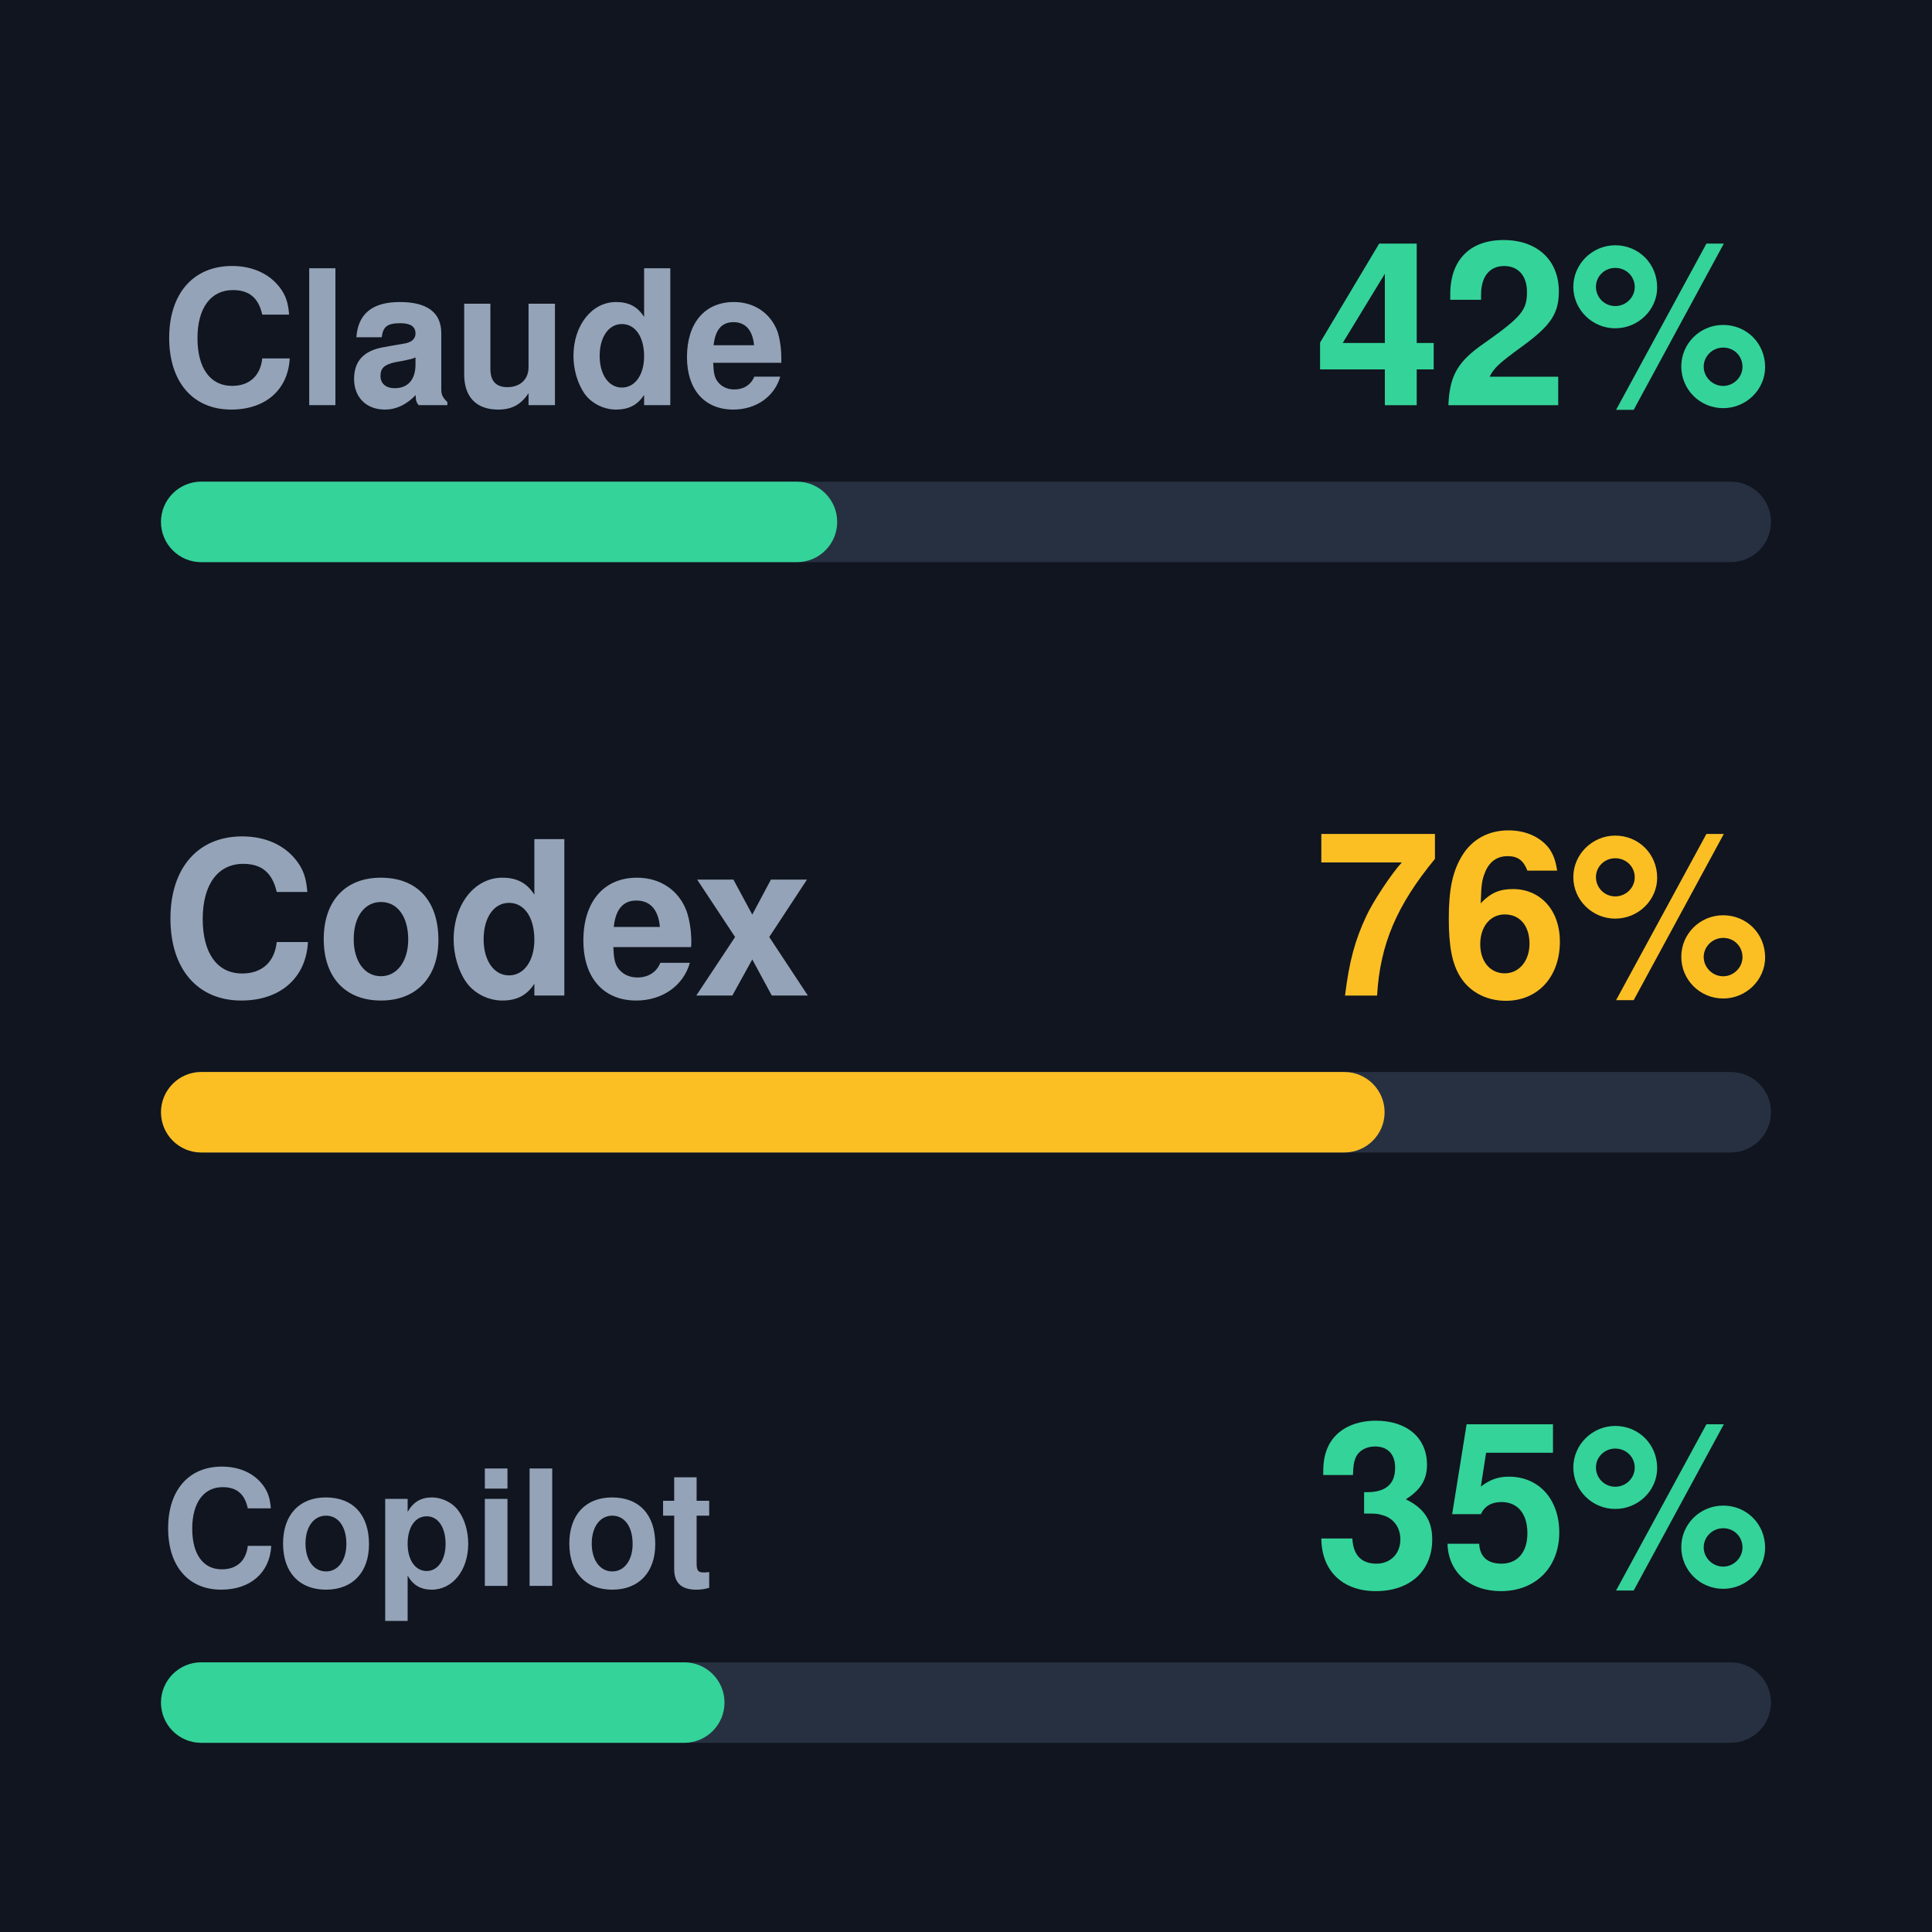
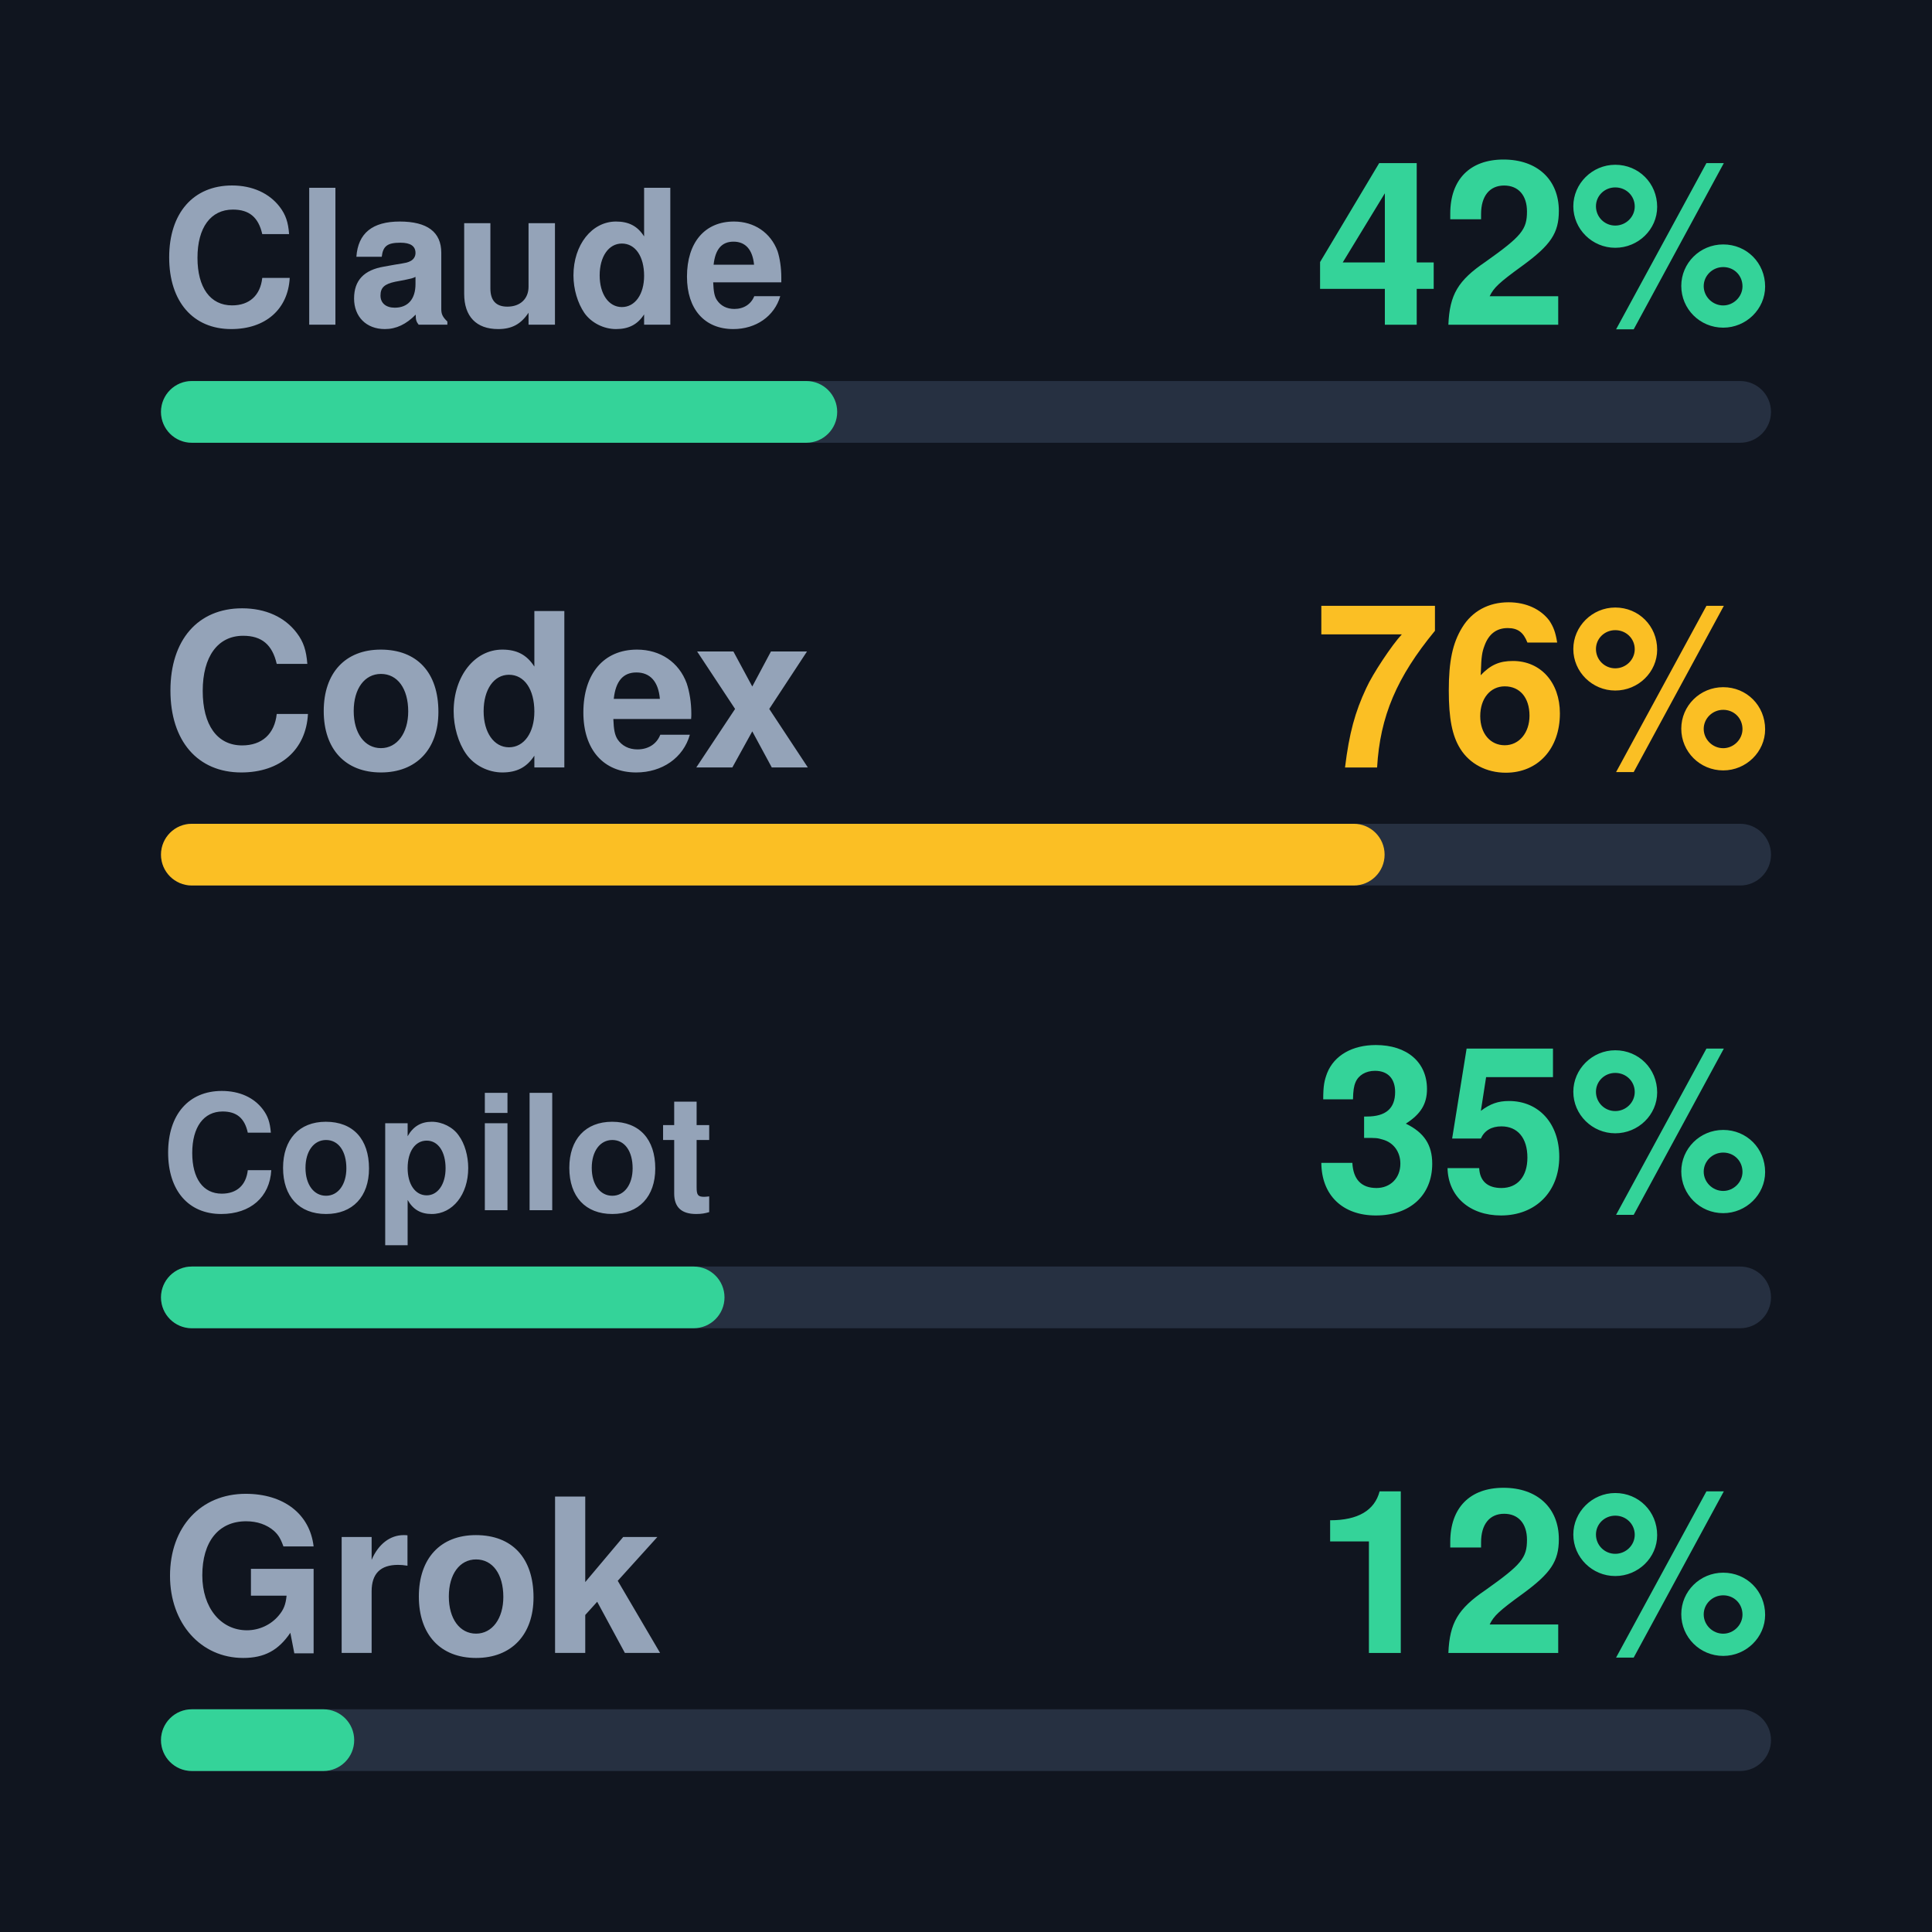
<svg xmlns="http://www.w3.org/2000/svg" width="144" height="144" viewBox="0 0 144 144">
  <rect width="144" height="144" fill="#10151f" />
-   <text x="12" y="30.2" fill="#94a3b8" font-family="'Segoe UI', 'SF Pro Display', 'Helvetica Neue', Helvetica, Arial, sans-serif" font-size="14" font-weight="700" text-anchor="start">Claude</text>
-   <text x="132" y="30.2" fill="#34d399" font-family="'Segoe UI', 'SF Pro Display', 'Helvetica Neue', Helvetica, Arial, sans-serif" font-size="17" font-weight="700" text-anchor="end">42%</text>
-   <rect x="12" y="35.9" width="120" height="6" rx="3" fill="#263041" />
-   <rect x="12" y="35.9" width="50.4" height="6" rx="3" fill="#34d399" />
-   <text x="12" y="74.2" fill="#94a3b8" font-family="'Segoe UI', 'SF Pro Display', 'Helvetica Neue', Helvetica, Arial, sans-serif" font-size="16" font-weight="700" text-anchor="start">Codex</text>
-   <text x="132" y="74.2" fill="#fbbf24" font-family="'Segoe UI', 'SF Pro Display', 'Helvetica Neue', Helvetica, Arial, sans-serif" font-size="17" font-weight="700" text-anchor="end">76%</text>
-   <rect x="12" y="79.9" width="120" height="6" rx="3" fill="#263041" />
-   <rect x="12" y="79.9" width="91.2" height="6" rx="3" fill="#fbbf24" />
-   <text x="12" y="118.2" fill="#94a3b8" font-family="'Segoe UI', 'SF Pro Display', 'Helvetica Neue', Helvetica, Arial, sans-serif" font-size="12" font-weight="700" text-anchor="start">Copilot</text>
-   <text x="132" y="118.2" fill="#34d399" font-family="'Segoe UI', 'SF Pro Display', 'Helvetica Neue', Helvetica, Arial, sans-serif" font-size="17" font-weight="700" text-anchor="end">35%</text>
-   <rect x="12" y="123.9" width="120" height="6" rx="3" fill="#263041" />
-   <rect x="12" y="123.9" width="42" height="6" rx="3" fill="#34d399" />
+   <text x="12" y="24.2" fill="#94a3b8" font-family="'Segoe UI', 'SF Pro Display', 'Helvetica Neue', Helvetica, Arial, sans-serif" font-size="14" font-weight="700" text-anchor="start">Claude</text>
+   <text x="132" y="24.2" fill="#34d399" font-family="'Segoe UI', 'SF Pro Display', 'Helvetica Neue', Helvetica, Arial, sans-serif" font-size="17" font-weight="700" text-anchor="end">42%</text>
+   <rect x="12" y="28.4" width="120" height="4.6" rx="2.3" fill="#263041" />
+   <rect x="12" y="28.4" width="50.4" height="4.6" rx="2.3" fill="#34d399" />
+   <text x="12" y="57.2" fill="#94a3b8" font-family="'Segoe UI', 'SF Pro Display', 'Helvetica Neue', Helvetica, Arial, sans-serif" font-size="16" font-weight="700" text-anchor="start">Codex</text>
+   <text x="132" y="57.2" fill="#fbbf24" font-family="'Segoe UI', 'SF Pro Display', 'Helvetica Neue', Helvetica, Arial, sans-serif" font-size="17" font-weight="700" text-anchor="end">76%</text>
+   <rect x="12" y="61.4" width="120" height="4.6" rx="2.3" fill="#263041" />
+   <rect x="12" y="61.4" width="91.2" height="4.6" rx="2.3" fill="#fbbf24" />
+   <text x="12" y="90.2" fill="#94a3b8" font-family="'Segoe UI', 'SF Pro Display', 'Helvetica Neue', Helvetica, Arial, sans-serif" font-size="12" font-weight="700" text-anchor="start">Copilot</text>
+   <text x="132" y="90.2" fill="#34d399" font-family="'Segoe UI', 'SF Pro Display', 'Helvetica Neue', Helvetica, Arial, sans-serif" font-size="17" font-weight="700" text-anchor="end">35%</text>
+   <rect x="12" y="94.4" width="120" height="4.6" rx="2.3" fill="#263041" />
+   <rect x="12" y="94.4" width="42" height="4.6" rx="2.3" fill="#34d399" />
+   <text x="12" y="123.2" fill="#94a3b8" font-family="'Segoe UI', 'SF Pro Display', 'Helvetica Neue', Helvetica, Arial, sans-serif" font-size="16" font-weight="700" text-anchor="start">Grok</text>
+   <text x="132" y="123.2" fill="#34d399" font-family="'Segoe UI', 'SF Pro Display', 'Helvetica Neue', Helvetica, Arial, sans-serif" font-size="17" font-weight="700" text-anchor="end">12%</text>
+   <rect x="12" y="127.4" width="120" height="4.6" rx="2.3" fill="#263041" />
+   <rect x="12" y="127.4" width="14.4" height="4.6" rx="2.3" fill="#34d399" />
</svg>
